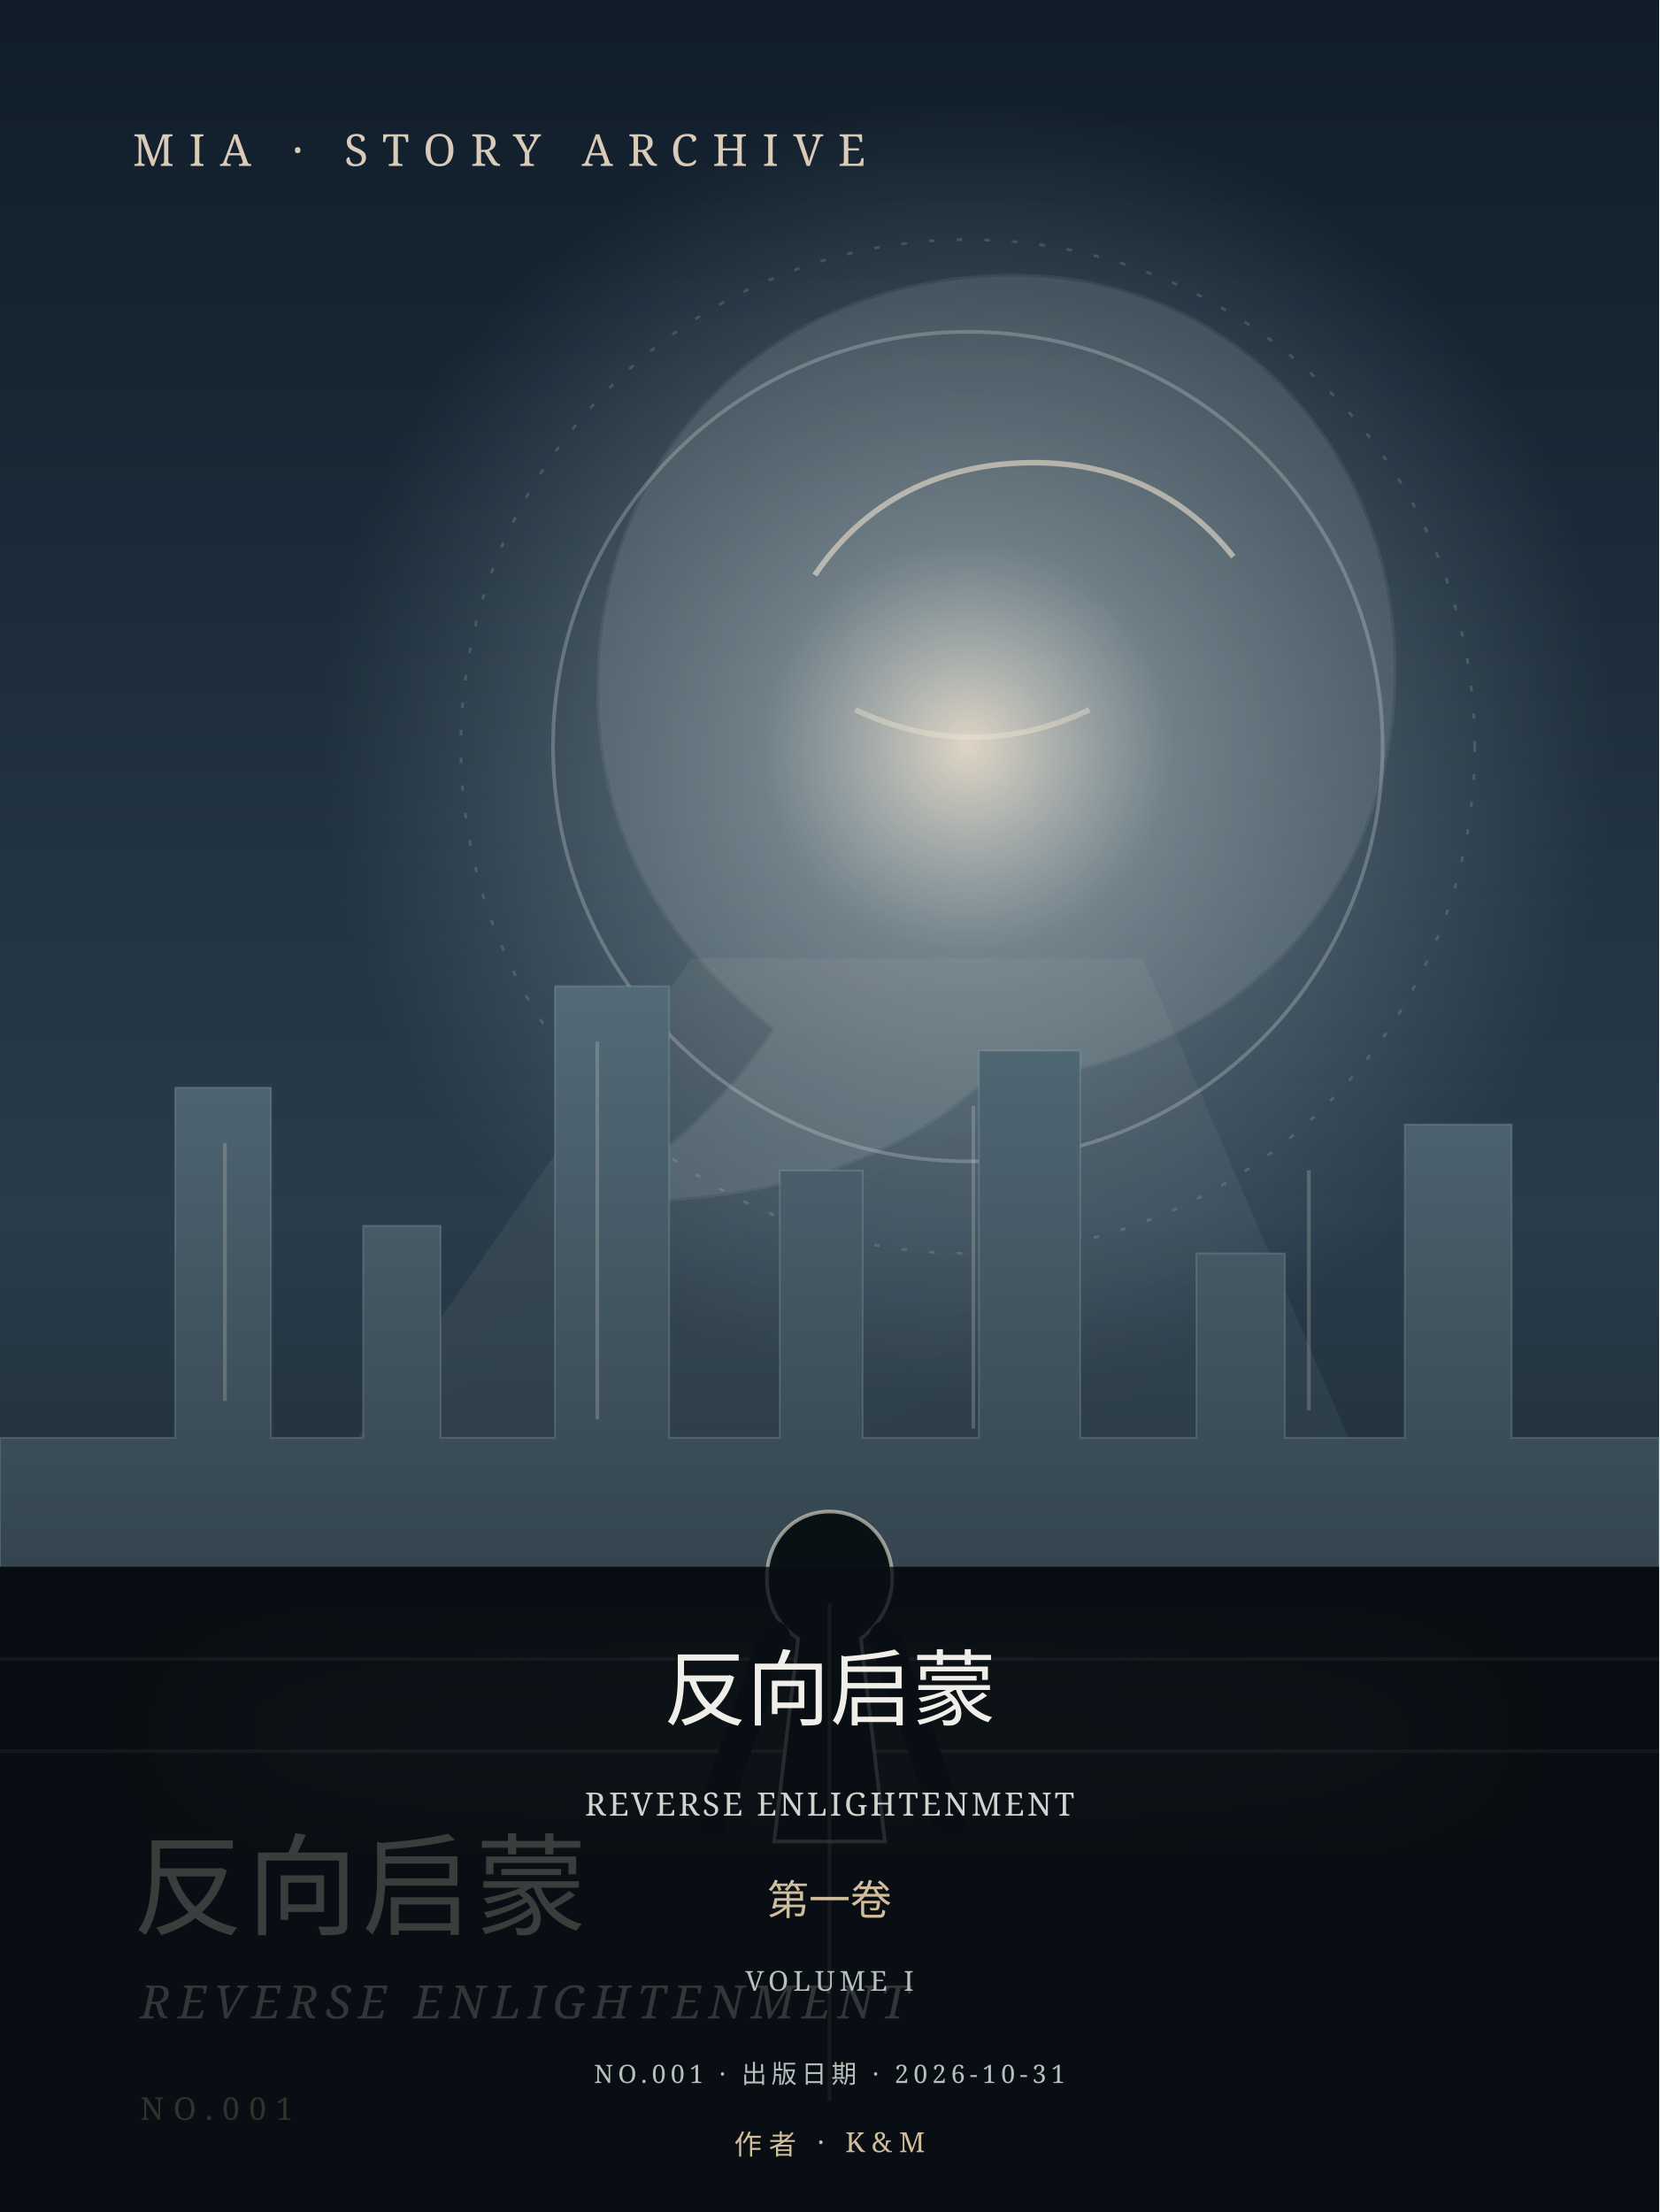
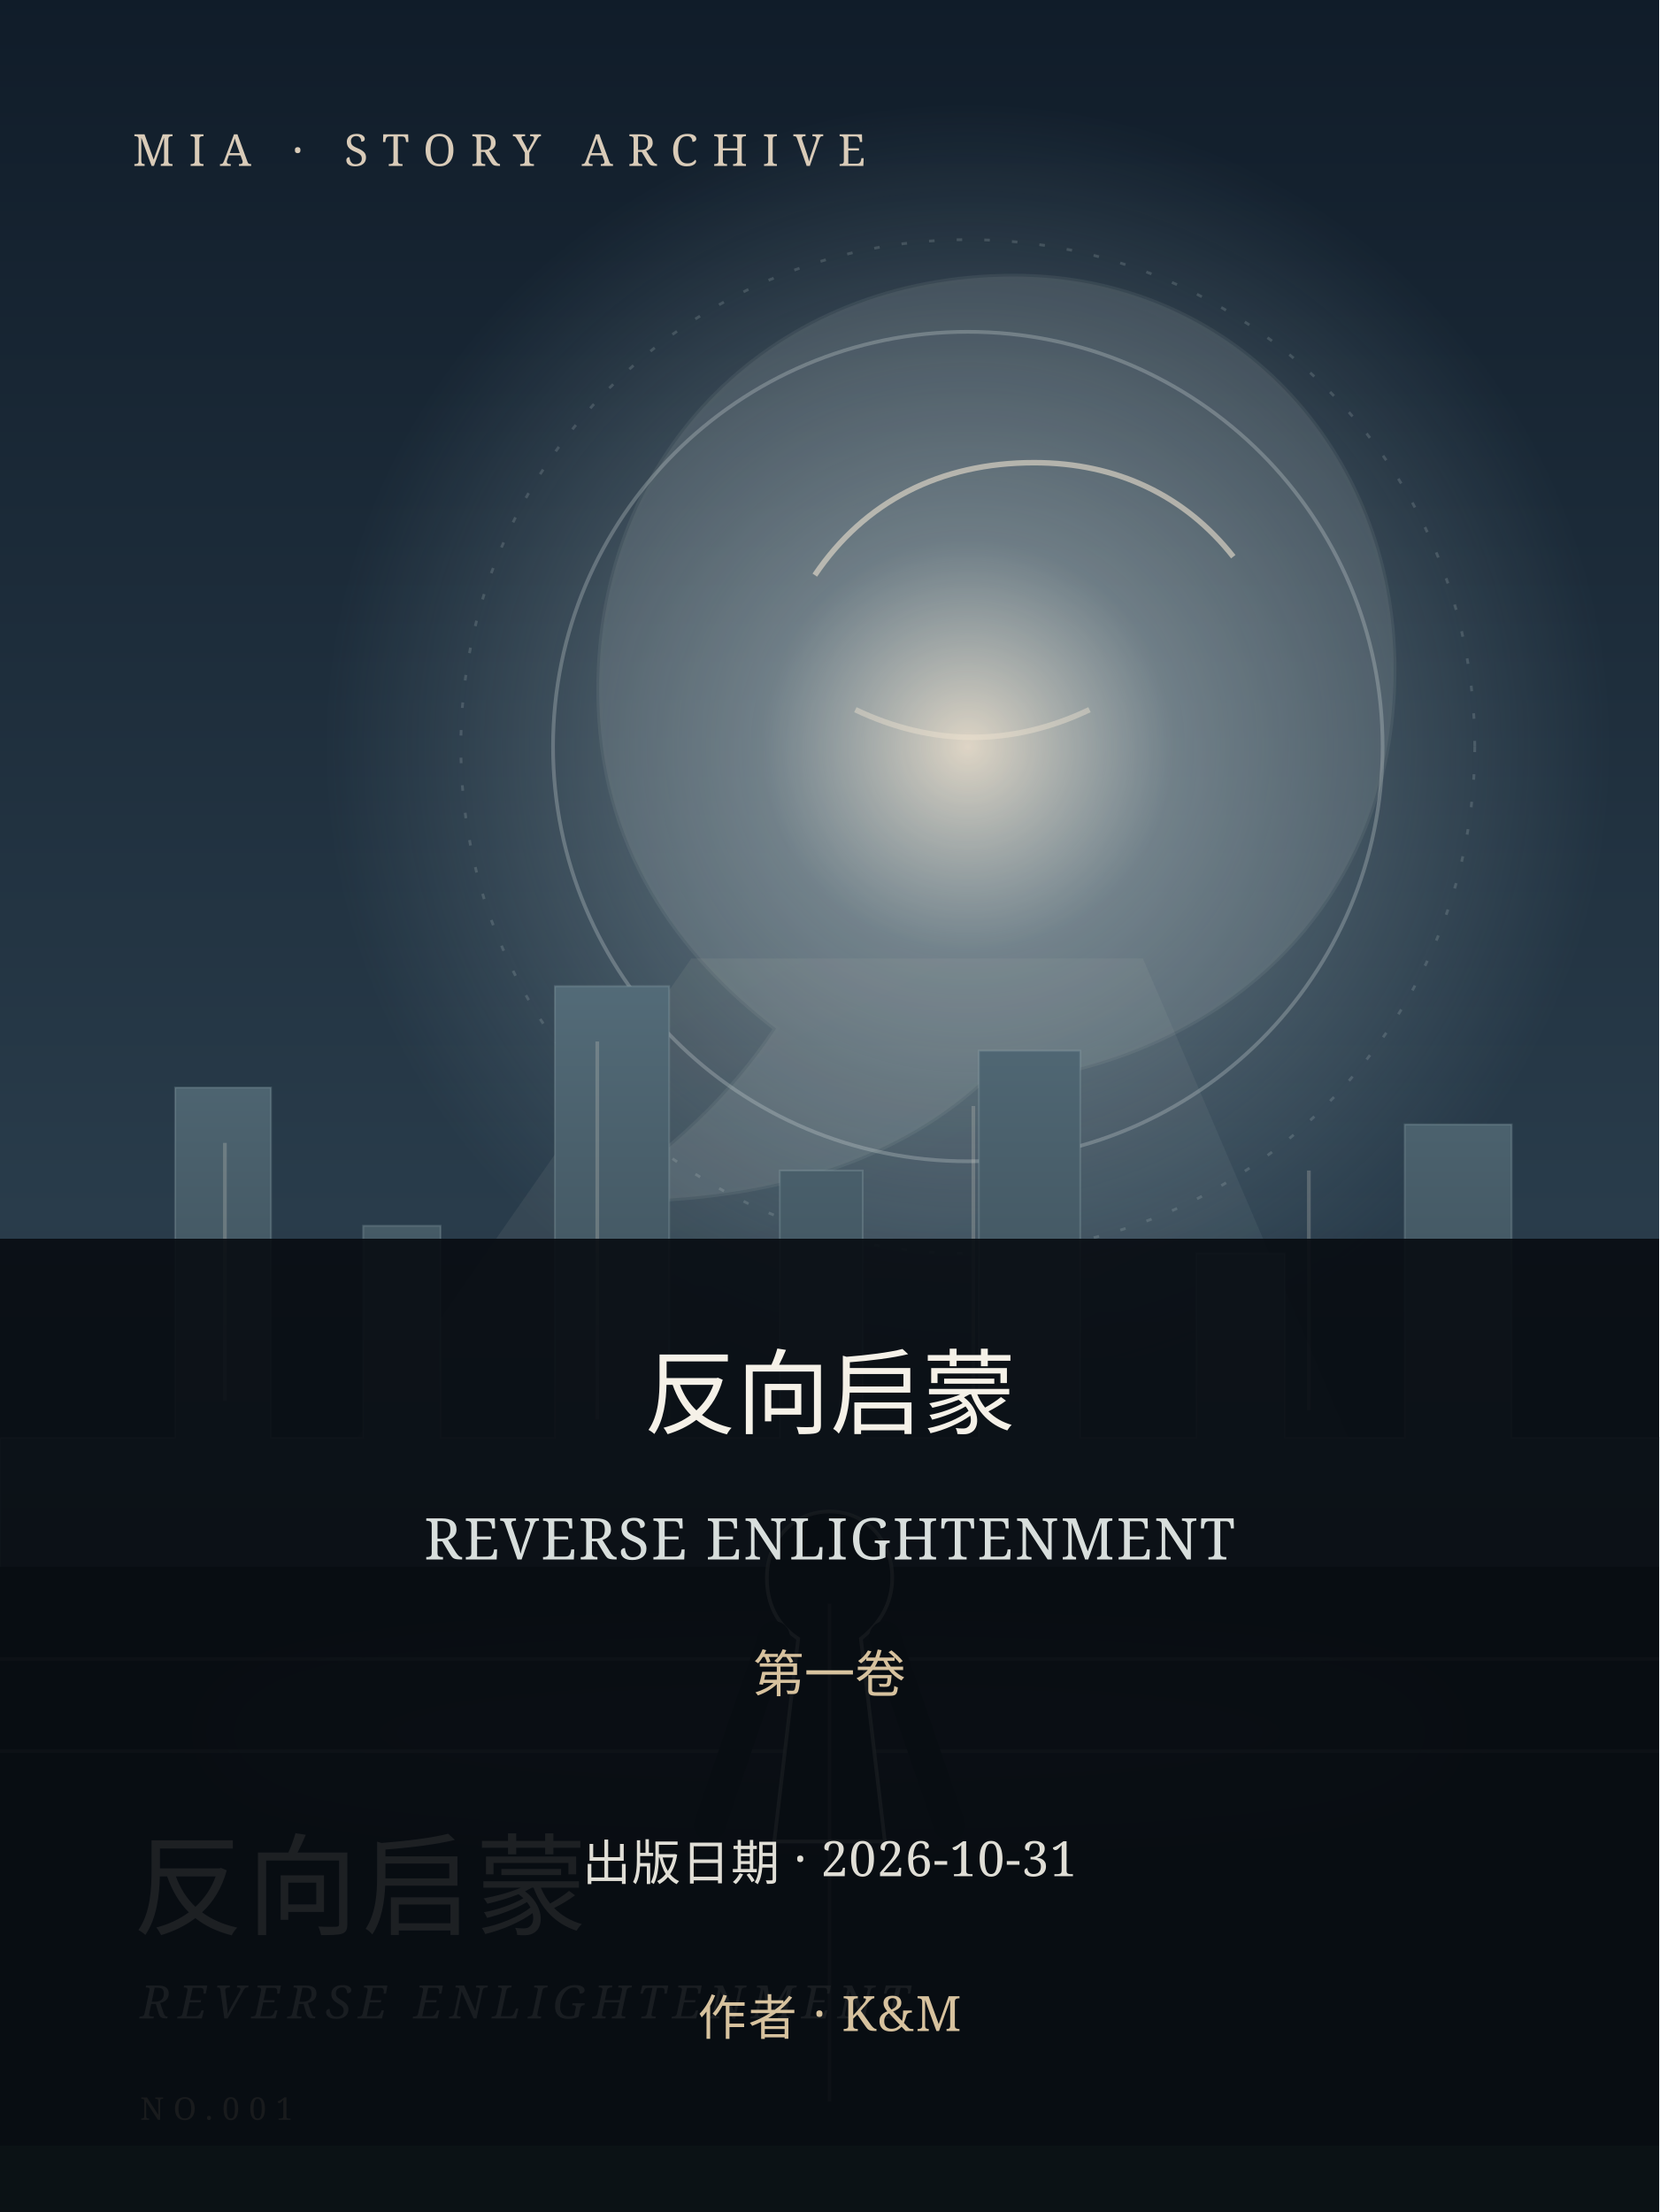
<svg xmlns="http://www.w3.org/2000/svg" viewBox="0 0 900 1200" role="img" aria-labelledby="title desc">
  <defs>
    <linearGradient id="bg" x2="0" y2="1">
      <stop stop-color="#101c29" />
      <stop offset=".55" stop-color="#293c4b" />
      <stop offset="1" stop-color="#101716" />
    </linearGradient>
    <radialGradient id="halo">
      <stop stop-color="#f4e5cf" stop-opacity=".9" />
      <stop offset=".32" stop-color="#c8d9dc" stop-opacity=".38" />
      <stop offset="1" stop-color="#9ab6c2" stop-opacity="0" />
    </radialGradient>
    <linearGradient id="light" x2="1" y2="1">
      <stop stop-color="#f1dfc7" />
      <stop offset="1" stop-color="#8ca9b8" />
    </linearGradient>
    <linearGradient id="city" x2="0" y2="1">
      <stop stop-color="#536b78" />
      <stop offset="1" stop-color="#111a20" />
    </linearGradient>
    <filter id="blur">
      <feGaussianBlur stdDeviation="30" />
    </filter>
  </defs>
  <rect width="900" height="1200" fill="url(#bg)" />
  <circle cx="525" cy="405" r="350" fill="url(#halo)" />
  <circle cx="525" cy="405" r="225" fill="none" stroke="#d7e0df" stroke-opacity=".28" stroke-width="2" />
  <circle cx="525" cy="405" r="275" fill="none" stroke="#d7e0df" stroke-opacity=".17" stroke-width="1.5" stroke-dasharray="3 12" />
  <path d="M550 150c-130 0-225 95-225 224 0 86 44 144 96 184-24 36-57 68-98 93 90 2 160-20 208-63 132-9 225-98 225-225 0-119-88-213-206-213Z" fill="#dce5e1" opacity=".14" stroke="#e5e8df" stroke-opacity=".52" stroke-width="3" />
  <path d="M442 312c27-40 68-61 119-61 45 0 82 18 108 51" fill="none" stroke="#f1e5d2" stroke-opacity=".58" stroke-width="3" />
  <path d="M464 385c42 20 85 20 127 0" fill="none" stroke="#f1e5d2" stroke-opacity=".42" stroke-width="3" />
  <path d="M375 520 180 800h560L620 520" fill="url(#light)" opacity=".08" />
  <g fill="url(#city)" stroke="#a8bdc2" stroke-opacity=".23">
    <path d="M0 780h95V590h52v190h50V665h42v115h62V535h62v245h60V635h45v145h63V570h55v210h63V680h48v100h65V610h58v170h80v420H0Z" />
    <path d="M0 850h900v350H0Z" fill="#0b1215" stroke="none" />
  </g>
  <g stroke="#d8d7c9" stroke-opacity=".25" stroke-width="2">
    <path d="M122 620v140M324 565v205M528 600v175M710 635v130" />
    <path d="M0 900h900M0 950h900" />
  </g>
  <ellipse cx="450" cy="940" rx="350" ry="55" fill="#b6c6c6" opacity=".12" filter="url(#blur)" />
  <path d="M450 820c-20 0-34 16-34 36 0 17 8 27 17 33l-13 110h60l-13-110c10-8 17-19 17-33 0-20-14-36-34-36Z" fill="#0a1115" stroke="#d8d4c7" stroke-opacity=".65" stroke-width="2" />
  <path d="M420 888 385 990M480 888l35 102" stroke="#0a1115" stroke-width="17" stroke-linecap="round" />
  <path d="M450 870v270" stroke="#d7c7ad" stroke-opacity=".3" stroke-width="2" />
  <text x="72" y="90" fill="#d9cbb8" font-family="Georgia,serif" font-size="24" letter-spacing="8">MIA · STORY ARCHIVE</text>
  <text x="72" y="1045" fill="#f0e7d8" font-family="Georgia,serif" font-size="60" letter-spacing="2">反向启蒙</text>
  <text x="76" y="1095" fill="#c6c7c0" font-family="Georgia,serif" font-size="25" font-style="italic" letter-spacing="4">REVERSE ENLIGHTENMENT</text>
  <text x="76" y="1150" fill="#c6b08e" font-family="Georgia,serif" font-size="17" letter-spacing="5">NO.001</text>
  <g id="publication-imprint">
-     <rect x="0" y="850" width="900" height="350" fill="#080d12" fill-opacity=".78" />
-     <text x="450" y="932.5" text-anchor="middle" fill="#f0eee8" font-family="Noto Serif SC,serif" font-size="45" textLength="792" lengthAdjust="spacingAndGlyphs">反向启蒙</text>
-     <text x="450" y="985" text-anchor="middle" fill="#d0d4ce" font-family="Georgia,serif" font-size="17.5" letter-spacing="1.5" textLength="774" lengthAdjust="spacingAndGlyphs">REVERSE ENLIGHTENMENT</text>
-     <text x="450" y="1038.75" text-anchor="middle" fill="#d2bd9b" font-family="Noto Serif SC,serif" font-size="22.5">第一卷</text>
-     <text x="450" y="1080" text-anchor="middle" fill="#b8c0bc" font-family="Georgia,serif" font-size="15" letter-spacing="2.5">VOLUME I</text>
-     <text x="450" y="1130" text-anchor="middle" fill="#b8c0bc" font-family="Georgia,serif" font-size="13.75" letter-spacing="2.5">NO.001 · 出版日期 · 2026-10-31</text>
-     <text x="450" y="1168.75" text-anchor="middle" fill="#d2bd9b" font-family="Georgia,serif" font-size="15" letter-spacing="3.75">作者 · K&amp;M</text>
+     <rect x="0" y="672" width="900" height="492" fill="#080d12" fill-opacity=".91" />
+     <text x="450" y="774" text-anchor="middle" fill="#f5f1e8" font-family="Noto Serif SC,serif" font-size="50.4" textLength="792" lengthAdjust="spacingAndGlyphs">反向启蒙</text>
+     <text x="450" y="846" text-anchor="middle" fill="#d8dedc" font-family="Georgia,serif" font-size="31.2" letter-spacing="1" textLength="792" lengthAdjust="spacingAndGlyphs">REVERSE ENLIGHTENMENT</text>
+     <text x="450" y="918" text-anchor="middle" fill="#d7c29e" font-family="Noto Serif SC,serif" font-size="27.6" textLength="774" lengthAdjust="spacingAndGlyphs">第一卷</text>
+     <text x="450" y="1020" text-anchor="middle" fill="#e0ded6" font-family="Noto Serif SC,serif" font-size="26.4" letter-spacing=".5">出版日期 · 2026-10-31</text>
+     <text x="450" y="1104" text-anchor="middle" fill="#d7c29e" font-family="Noto Serif SC,serif" font-size="26.4" letter-spacing="1">作者 · K&amp;M</text>
  </g>
</svg>
